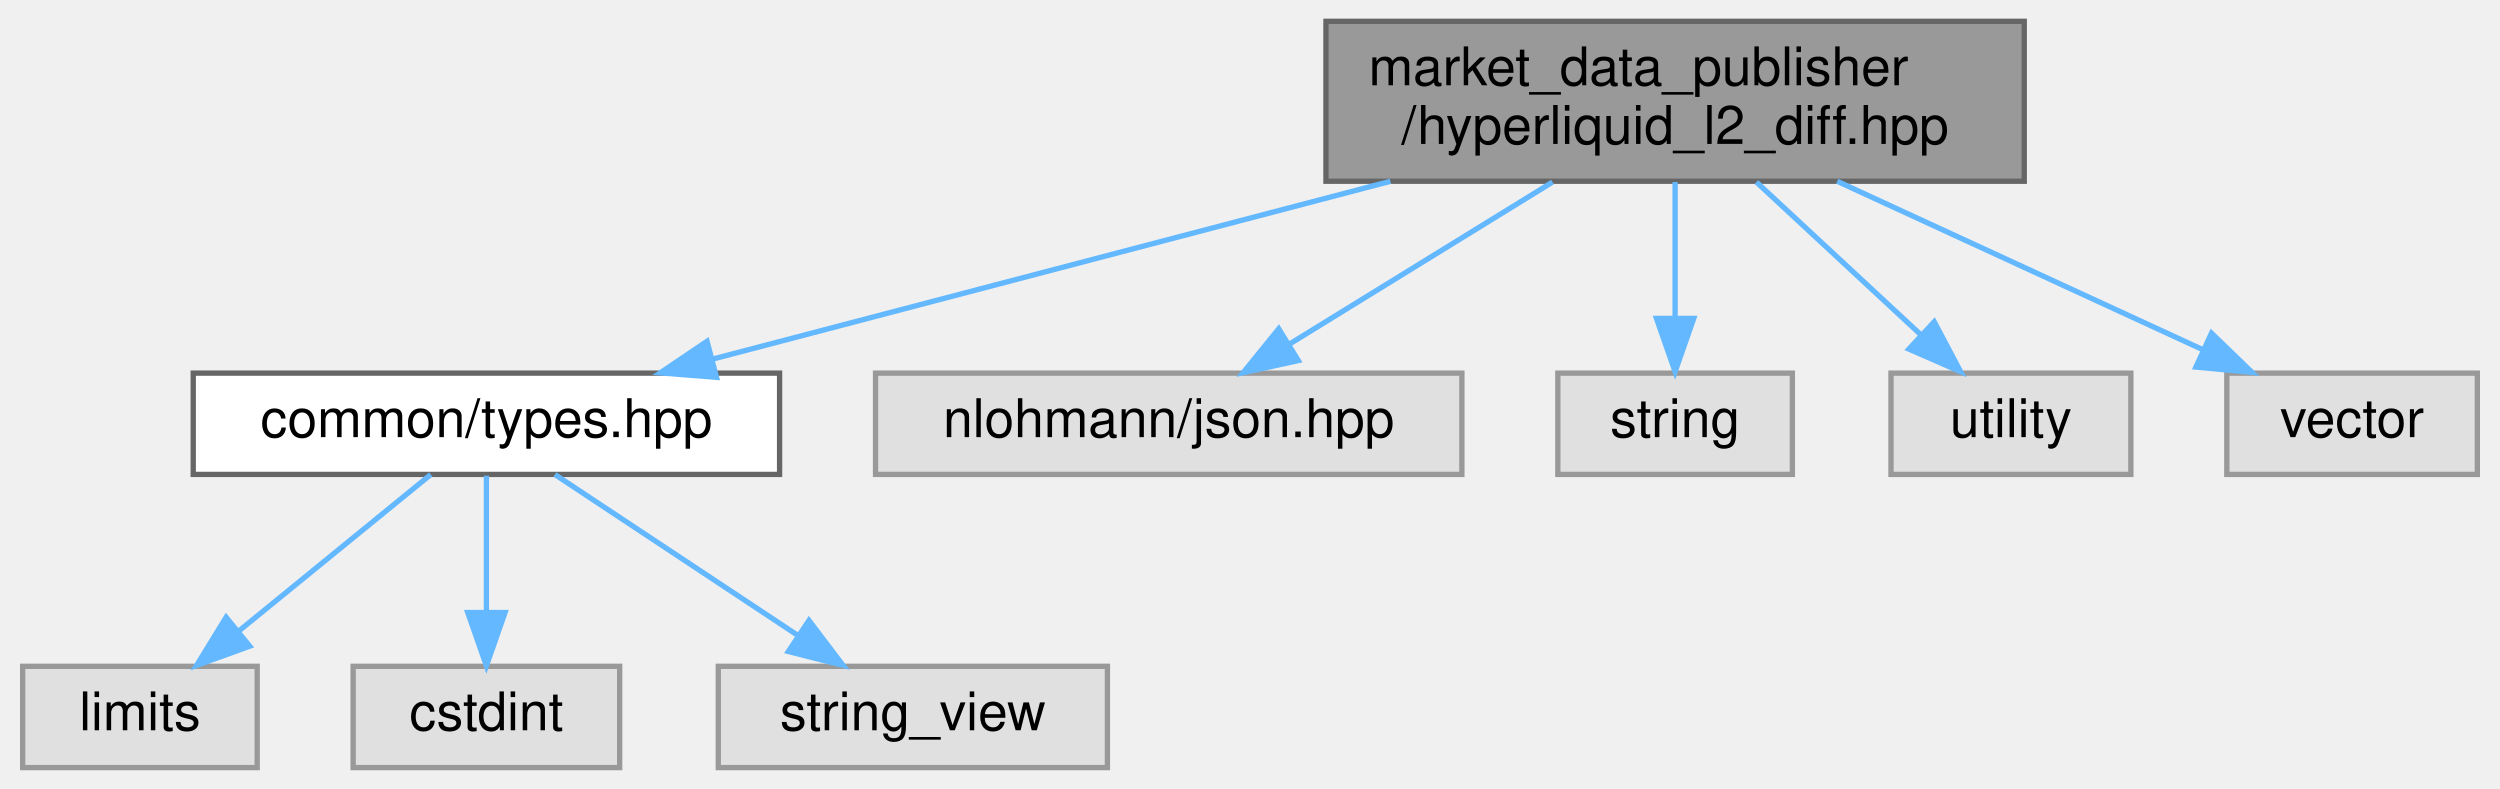
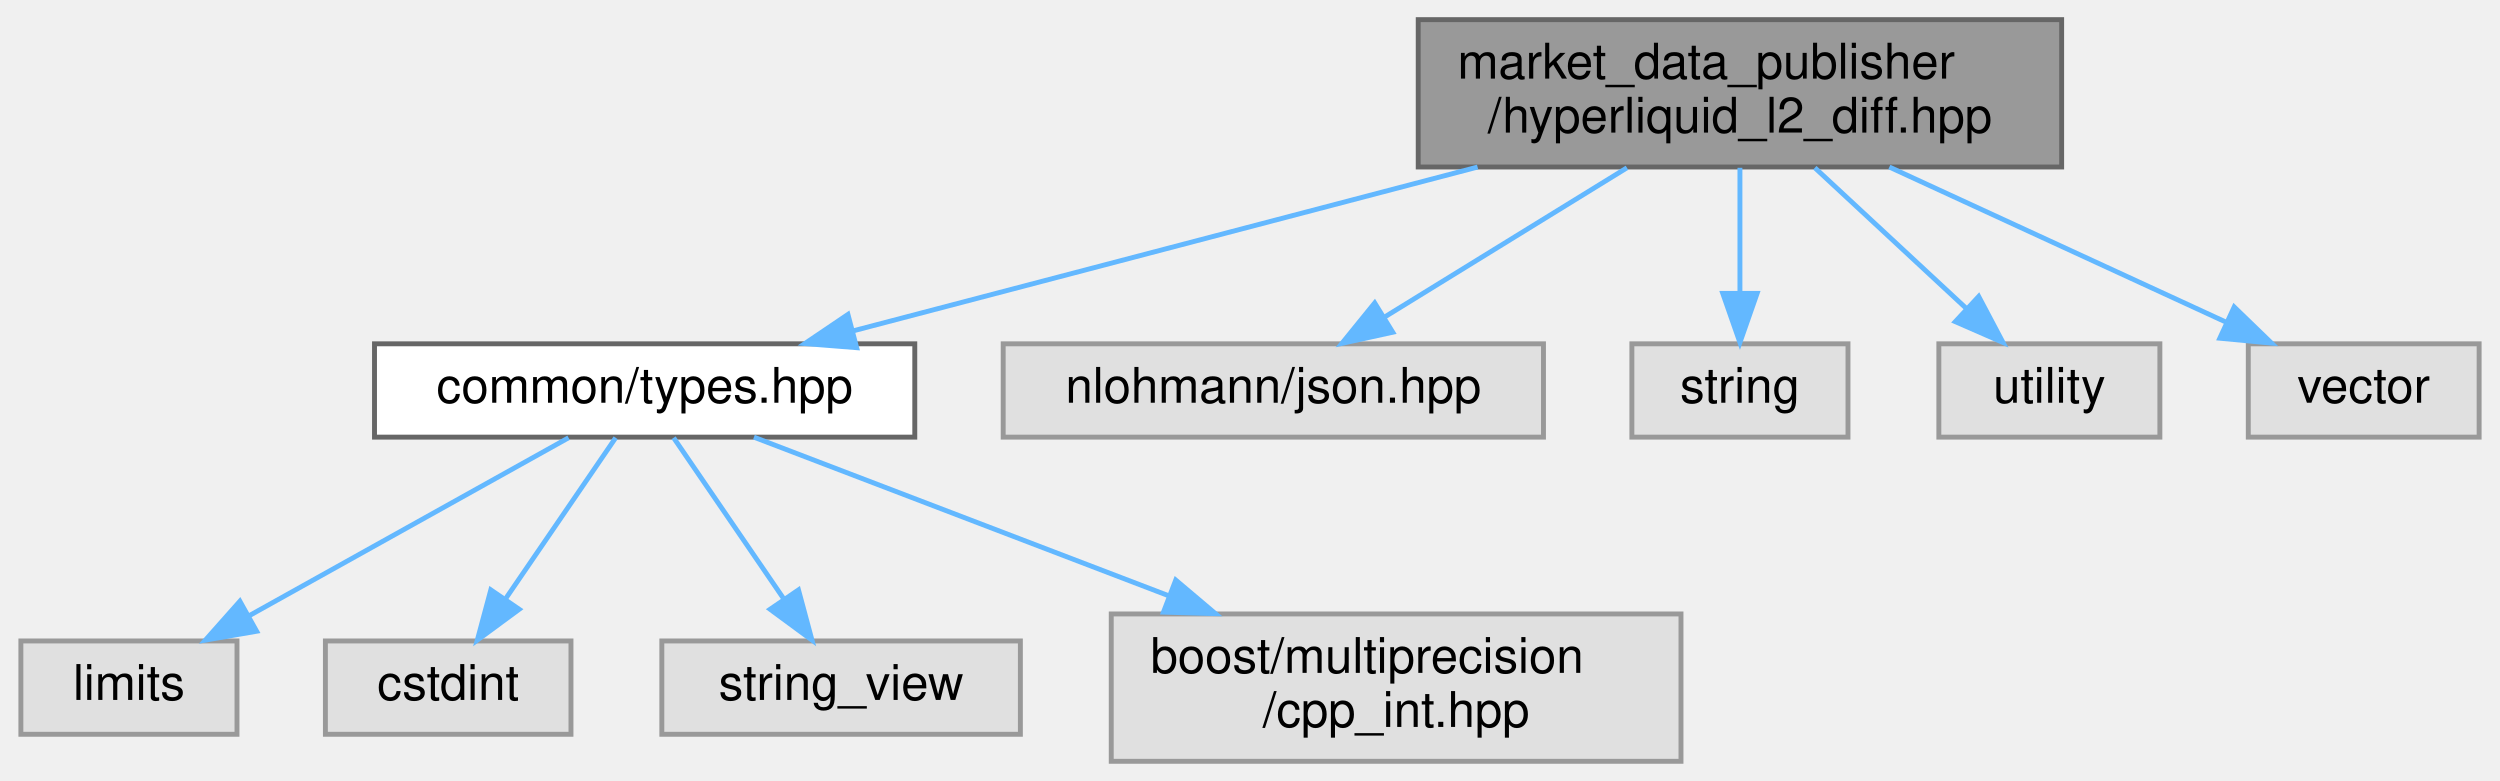
- <svg xmlns="http://www.w3.org/2000/svg" xmlns:xlink="http://www.w3.org/1999/xlink" width="469pt" height="148pt" viewBox="0.00 0.00 468.50 148.00">
-   <g id="graph0" class="graph" transform="scale(1 1) rotate(0) translate(4 144)">
+ <svg xmlns="http://www.w3.org/2000/svg" xmlns:xlink="http://www.w3.org/1999/xlink" width="509pt" height="159pt" viewBox="0.00 0.00 508.50 159.00">
+   <g id="graph0" class="graph" transform="scale(1 1) rotate(0) translate(4 155)">
    <g id="Node000001" class="node">
      <g id="a_Node000001">
        <a xlink:title=" ">
-           <polygon fill="#999999" stroke="#666666" points="375.5,-140 244.5,-140 244.5,-110 375.5,-110 375.5,-140" />
-           <text text-anchor="start" x="252.5" y="-128" font-family="Helvetica,sans-Serif" font-size="10.00">market_data_publisher</text>
-           <text text-anchor="middle" x="310" y="-117" font-family="Helvetica,sans-Serif" font-size="10.00">/hyperliquid_l2_diff.hpp</text>
+           <polygon fill="#999999" stroke="#666666" points="415.5,-151 284.5,-151 284.5,-121 415.5,-121 415.5,-151" />
+           <text text-anchor="start" x="292.5" y="-139" font-family="Helvetica,sans-Serif" font-size="10.00">market_data_publisher</text>
+           <text text-anchor="middle" x="350" y="-128" font-family="Helvetica,sans-Serif" font-size="10.00">/hyperliquid_l2_diff.hpp</text>
        </a>
      </g>
    </g>
    <g id="Node000002" class="node">
      <g id="a_Node000002">
        <a xlink:href="types_8hpp.html" target="_top" xlink:title=" ">
-           <polygon fill="white" stroke="#666666" points="142,-74 32,-74 32,-55 142,-55 142,-74" />
-           <text text-anchor="middle" x="87" y="-62" font-family="Helvetica,sans-Serif" font-size="10.00">common/types.hpp</text>
+           <polygon fill="white" stroke="#666666" points="182,-85 72,-85 72,-66 182,-66 182,-85" />
+           <text text-anchor="middle" x="127" y="-73" font-family="Helvetica,sans-Serif" font-size="10.00">common/types.hpp</text>
        </a>
      </g>
    </g>
    <g id="edge1_Node000001_Node000002" class="edge">
      <g id="a_edge1_Node000001_Node000002">
        <a xlink:title=" ">
-           <path fill="none" stroke="#63b8ff" d="M256.59,-109.99C217.6,-99.76 165.47,-86.09 129.35,-76.61" />
-           <polygon fill="#63b8ff" stroke="#63b8ff" points="130.17,-73.21 119.61,-74.05 128.39,-79.98 130.17,-73.21" />
+           <path fill="none" stroke="#63b8ff" d="M296.59,-120.99C257.6,-110.76 205.47,-97.09 169.35,-87.61" />
+           <polygon fill="#63b8ff" stroke="#63b8ff" points="170.17,-84.21 159.61,-85.05 168.39,-90.98 170.17,-84.21" />
+         </a>
+       </g>
+     </g>
+     <g id="Node000007" class="node">
+       <g id="a_Node000007">
+         <a xlink:title=" ">
+           <polygon fill="#e0e0e0" stroke="#999999" points="310,-85 200,-85 200,-66 310,-66 310,-85" />
+           <text text-anchor="middle" x="255" y="-73" font-family="Helvetica,sans-Serif" font-size="10.00">nlohmann/json.hpp</text>
+         </a>
+       </g>
+     </g>
+     <g id="edge6_Node000001_Node000007" class="edge">
+       <g id="a_edge6_Node000001_Node000007">
+         <a xlink:title=" ">
+           <path fill="none" stroke="#63b8ff" d="M327,-120.84C312,-111.6 292.5,-99.59 277.57,-90.4" />
+           <polygon fill="#63b8ff" stroke="#63b8ff" points="279.31,-87.36 268.96,-85.09 275.64,-93.32 279.31,-87.36" />
+         </a>
+       </g>
+     </g>
+     <g id="Node000008" class="node">
+       <g id="a_Node000008">
+         <a xlink:title=" ">
+           <polygon fill="#e0e0e0" stroke="#999999" points="372,-85 328,-85 328,-66 372,-66 372,-85" />
+           <text text-anchor="middle" x="350" y="-73" font-family="Helvetica,sans-Serif" font-size="10.00">string</text>
+         </a>
+       </g>
+     </g>
+     <g id="edge7_Node000001_Node000008" class="edge">
+       <g id="a_edge7_Node000001_Node000008">
+         <a xlink:title=" ">
+           <path fill="none" stroke="#63b8ff" d="M350,-120.84C350,-113.21 350,-103.7 350,-95.45" />
+           <polygon fill="#63b8ff" stroke="#63b8ff" points="353.5,-95.27 350,-85.27 346.5,-95.27 353.5,-95.27" />
+         </a>
+       </g>
+     </g>
+     <g id="Node000009" class="node">
+       <g id="a_Node000009">
+         <a xlink:title=" ">
+           <polygon fill="#e0e0e0" stroke="#999999" points="435.5,-85 390.5,-85 390.5,-66 435.5,-66 435.5,-85" />
+           <text text-anchor="middle" x="413" y="-73" font-family="Helvetica,sans-Serif" font-size="10.00">utility</text>
+         </a>
+       </g>
+     </g>
+     <g id="edge8_Node000001_Node000009" class="edge">
+       <g id="a_edge8_Node000001_Node000009">
+         <a xlink:title=" ">
+           <path fill="none" stroke="#63b8ff" d="M365.25,-120.84C374.58,-112.17 386.53,-101.08 396.15,-92.15" />
+           <polygon fill="#63b8ff" stroke="#63b8ff" points="398.61,-94.64 403.56,-85.27 393.85,-89.51 398.61,-94.64" />
+         </a>
+       </g>
+     </g>
+     <g id="Node000010" class="node">
+       <g id="a_Node000010">
+         <a xlink:title=" ">
+           <polygon fill="#e0e0e0" stroke="#999999" points="500.5,-85 453.5,-85 453.5,-66 500.5,-66 500.5,-85" />
+           <text text-anchor="middle" x="477" y="-73" font-family="Helvetica,sans-Serif" font-size="10.00">vector</text>
+         </a>
+       </g>
+     </g>
+     <g id="edge9_Node000001_Node000010" class="edge">
+       <g id="a_edge9_Node000001_Node000010">
+         <a xlink:title=" ">
+           <path fill="none" stroke="#63b8ff" d="M380.42,-120.99C401.23,-111.4 428.62,-98.79 448.91,-89.44" />
+           <polygon fill="#63b8ff" stroke="#63b8ff" points="450.63,-92.5 458.24,-85.14 447.7,-86.14 450.63,-92.5" />
+         </a>
+       </g>
+     </g>
+     <g id="Node000003" class="node">
+       <g id="a_Node000003">
+         <a xlink:title=" ">
+           <polygon fill="#e0e0e0" stroke="#999999" points="44,-24.5 0,-24.5 0,-5.5 44,-5.5 44,-24.5" />
+           <text text-anchor="middle" x="22" y="-12.5" font-family="Helvetica,sans-Serif" font-size="10.00">limits</text>
+         </a>
+       </g>
+     </g>
+     <g id="edge2_Node000002_Node000003" class="edge">
+       <g id="a_edge2_Node000002_Node000003">
+         <a xlink:title=" ">
+           <path fill="none" stroke="#63b8ff" d="M111.51,-65.87C94.37,-56.32 66.53,-40.81 46.44,-29.62" />
+           <polygon fill="#63b8ff" stroke="#63b8ff" points="48,-26.48 37.56,-24.67 44.59,-32.59 48,-26.48" />
+         </a>
+       </g>
+     </g>
+     <g id="Node000004" class="node">
+       <g id="a_Node000004">
+         <a xlink:title=" ">
+           <polygon fill="#e0e0e0" stroke="#999999" points="112,-24.5 62,-24.5 62,-5.5 112,-5.5 112,-24.5" />
+           <text text-anchor="middle" x="87" y="-12.5" font-family="Helvetica,sans-Serif" font-size="10.00">cstdint</text>
+         </a>
+       </g>
+     </g>
+     <g id="edge3_Node000002_Node000004" class="edge">
+       <g id="a_edge3_Node000002_Node000004">
+         <a xlink:title=" ">
+           <path fill="none" stroke="#63b8ff" d="M121.1,-65.87C115.25,-57.31 106.13,-43.97 98.79,-33.24" />
+           <polygon fill="#63b8ff" stroke="#63b8ff" points="101.46,-30.95 92.93,-24.67 95.68,-34.9 101.46,-30.95" />
+         </a>
+       </g>
+     </g>
+     <g id="Node000005" class="node">
+       <g id="a_Node000005">
+         <a xlink:title=" ">
+           <polygon fill="#e0e0e0" stroke="#999999" points="203.5,-24.5 130.5,-24.5 130.5,-5.5 203.5,-5.5 203.5,-24.5" />
+           <text text-anchor="middle" x="167" y="-12.5" font-family="Helvetica,sans-Serif" font-size="10.00">string_view</text>
+         </a>
+       </g>
+     </g>
+     <g id="edge4_Node000002_Node000005" class="edge">
+       <g id="a_edge4_Node000002_Node000005">
+         <a xlink:title=" ">
+           <path fill="none" stroke="#63b8ff" d="M132.9,-65.87C138.75,-57.31 147.87,-43.97 155.21,-33.24" />
+           <polygon fill="#63b8ff" stroke="#63b8ff" points="158.32,-34.9 161.07,-24.67 152.54,-30.95 158.32,-34.9" />
        </a>
      </g>
    </g>
    <g id="Node000006" class="node">
      <g id="a_Node000006">
        <a xlink:title=" ">
-           <polygon fill="#e0e0e0" stroke="#999999" points="270,-74 160,-74 160,-55 270,-55 270,-74" />
-           <text text-anchor="middle" x="215" y="-62" font-family="Helvetica,sans-Serif" font-size="10.00">nlohmann/json.hpp</text>
+           <polygon fill="#e0e0e0" stroke="#999999" points="338,-30 222,-30 222,0 338,0 338,-30" />
+           <text text-anchor="start" x="230" y="-18" font-family="Helvetica,sans-Serif" font-size="10.00">boost/multiprecision</text>
+           <text text-anchor="middle" x="280" y="-7" font-family="Helvetica,sans-Serif" font-size="10.00">/cpp_int.hpp</text>
        </a>
      </g>
    </g>
-     <g id="edge5_Node000001_Node000006" class="edge">
-       <g id="a_edge5_Node000001_Node000006">
+     <g id="edge5_Node000002_Node000006" class="edge">
+       <g id="a_edge5_Node000002_Node000006">
        <a xlink:title=" ">
-           <path fill="none" stroke="#63b8ff" d="M287,-109.84C272,-100.6 252.5,-88.59 237.57,-79.4" />
-           <polygon fill="#63b8ff" stroke="#63b8ff" points="239.31,-76.36 228.96,-74.09 235.64,-82.32 239.31,-76.36" />
-         </a>
-       </g>
-     </g>
-     <g id="Node000007" class="node">
-       <g id="a_Node000007">
-         <a xlink:title=" ">
-           <polygon fill="#e0e0e0" stroke="#999999" points="332,-74 288,-74 288,-55 332,-55 332,-74" />
-           <text text-anchor="middle" x="310" y="-62" font-family="Helvetica,sans-Serif" font-size="10.00">string</text>
-         </a>
-       </g>
-     </g>
-     <g id="edge6_Node000001_Node000007" class="edge">
-       <g id="a_edge6_Node000001_Node000007">
-         <a xlink:title=" ">
-           <path fill="none" stroke="#63b8ff" d="M310,-109.84C310,-102.21 310,-92.7 310,-84.45" />
-           <polygon fill="#63b8ff" stroke="#63b8ff" points="313.5,-84.27 310,-74.27 306.5,-84.27 313.5,-84.27" />
-         </a>
-       </g>
-     </g>
-     <g id="Node000008" class="node">
-       <g id="a_Node000008">
-         <a xlink:title=" ">
-           <polygon fill="#e0e0e0" stroke="#999999" points="395.5,-74 350.5,-74 350.5,-55 395.5,-55 395.5,-74" />
-           <text text-anchor="middle" x="373" y="-62" font-family="Helvetica,sans-Serif" font-size="10.00">utility</text>
-         </a>
-       </g>
-     </g>
-     <g id="edge7_Node000001_Node000008" class="edge">
-       <g id="a_edge7_Node000001_Node000008">
-         <a xlink:title=" ">
-           <path fill="none" stroke="#63b8ff" d="M325.25,-109.84C334.58,-101.17 346.53,-90.08 356.15,-81.15" />
-           <polygon fill="#63b8ff" stroke="#63b8ff" points="358.61,-83.64 363.56,-74.27 353.85,-78.51 358.61,-83.64" />
-         </a>
-       </g>
-     </g>
-     <g id="Node000009" class="node">
-       <g id="a_Node000009">
-         <a xlink:title=" ">
-           <polygon fill="#e0e0e0" stroke="#999999" points="460.5,-74 413.5,-74 413.5,-55 460.5,-55 460.5,-74" />
-           <text text-anchor="middle" x="437" y="-62" font-family="Helvetica,sans-Serif" font-size="10.00">vector</text>
-         </a>
-       </g>
-     </g>
-     <g id="edge8_Node000001_Node000009" class="edge">
-       <g id="a_edge8_Node000001_Node000009">
-         <a xlink:title=" ">
-           <path fill="none" stroke="#63b8ff" d="M340.42,-109.99C361.23,-100.4 388.62,-87.79 408.91,-78.44" />
-           <polygon fill="#63b8ff" stroke="#63b8ff" points="410.63,-81.5 418.24,-74.14 407.7,-75.14 410.63,-81.5" />
-         </a>
-       </g>
-     </g>
-     <g id="Node000003" class="node">
-       <g id="a_Node000003">
-         <a xlink:title=" ">
-           <polygon fill="#e0e0e0" stroke="#999999" points="44,-19 0,-19 0,0 44,0 44,-19" />
-           <text text-anchor="middle" x="22" y="-7" font-family="Helvetica,sans-Serif" font-size="10.00">limits</text>
-         </a>
-       </g>
-     </g>
-     <g id="edge2_Node000002_Node000003" class="edge">
-       <g id="a_edge2_Node000002_Node000003">
-         <a xlink:title=" ">
-           <path fill="none" stroke="#63b8ff" d="M76.56,-54.98C66.85,-47.07 52.18,-35.11 40.5,-25.58" />
-           <polygon fill="#63b8ff" stroke="#63b8ff" points="42.6,-22.78 32.63,-19.17 38.17,-28.2 42.6,-22.78" />
-         </a>
-       </g>
-     </g>
-     <g id="Node000004" class="node">
-       <g id="a_Node000004">
-         <a xlink:title=" ">
-           <polygon fill="#e0e0e0" stroke="#999999" points="112,-19 62,-19 62,0 112,0 112,-19" />
-           <text text-anchor="middle" x="87" y="-7" font-family="Helvetica,sans-Serif" font-size="10.00">cstdint</text>
-         </a>
-       </g>
-     </g>
-     <g id="edge3_Node000002_Node000004" class="edge">
-       <g id="a_edge3_Node000002_Node000004">
-         <a xlink:title=" ">
-           <path fill="none" stroke="#63b8ff" d="M87,-54.75C87,-47.8 87,-37.85 87,-29.13" />
-           <polygon fill="#63b8ff" stroke="#63b8ff" points="90.5,-29.09 87,-19.09 83.5,-29.09 90.5,-29.09" />
-         </a>
-       </g>
-     </g>
-     <g id="Node000005" class="node">
-       <g id="a_Node000005">
-         <a xlink:title=" ">
-           <polygon fill="#e0e0e0" stroke="#999999" points="203.5,-19 130.5,-19 130.5,0 203.5,0 203.5,-19" />
-           <text text-anchor="middle" x="167" y="-7" font-family="Helvetica,sans-Serif" font-size="10.00">string_view</text>
-         </a>
-       </g>
-     </g>
-     <g id="edge4_Node000002_Node000005" class="edge">
-       <g id="a_edge4_Node000002_Node000005">
-         <a xlink:title=" ">
-           <path fill="none" stroke="#63b8ff" d="M99.85,-54.98C112.14,-46.84 130.91,-34.41 145.48,-24.76" />
-           <polygon fill="#63b8ff" stroke="#63b8ff" points="147.51,-27.61 153.91,-19.17 143.64,-21.78 147.51,-27.61" />
+           <path fill="none" stroke="#63b8ff" d="M149.25,-65.99C171.27,-57.57 205.64,-44.43 233.62,-33.73" />
+           <polygon fill="#63b8ff" stroke="#63b8ff" points="235.13,-36.9 243.22,-30.06 232.63,-30.37 235.13,-36.9" />
        </a>
      </g>
    </g>
  </g>
</svg>
